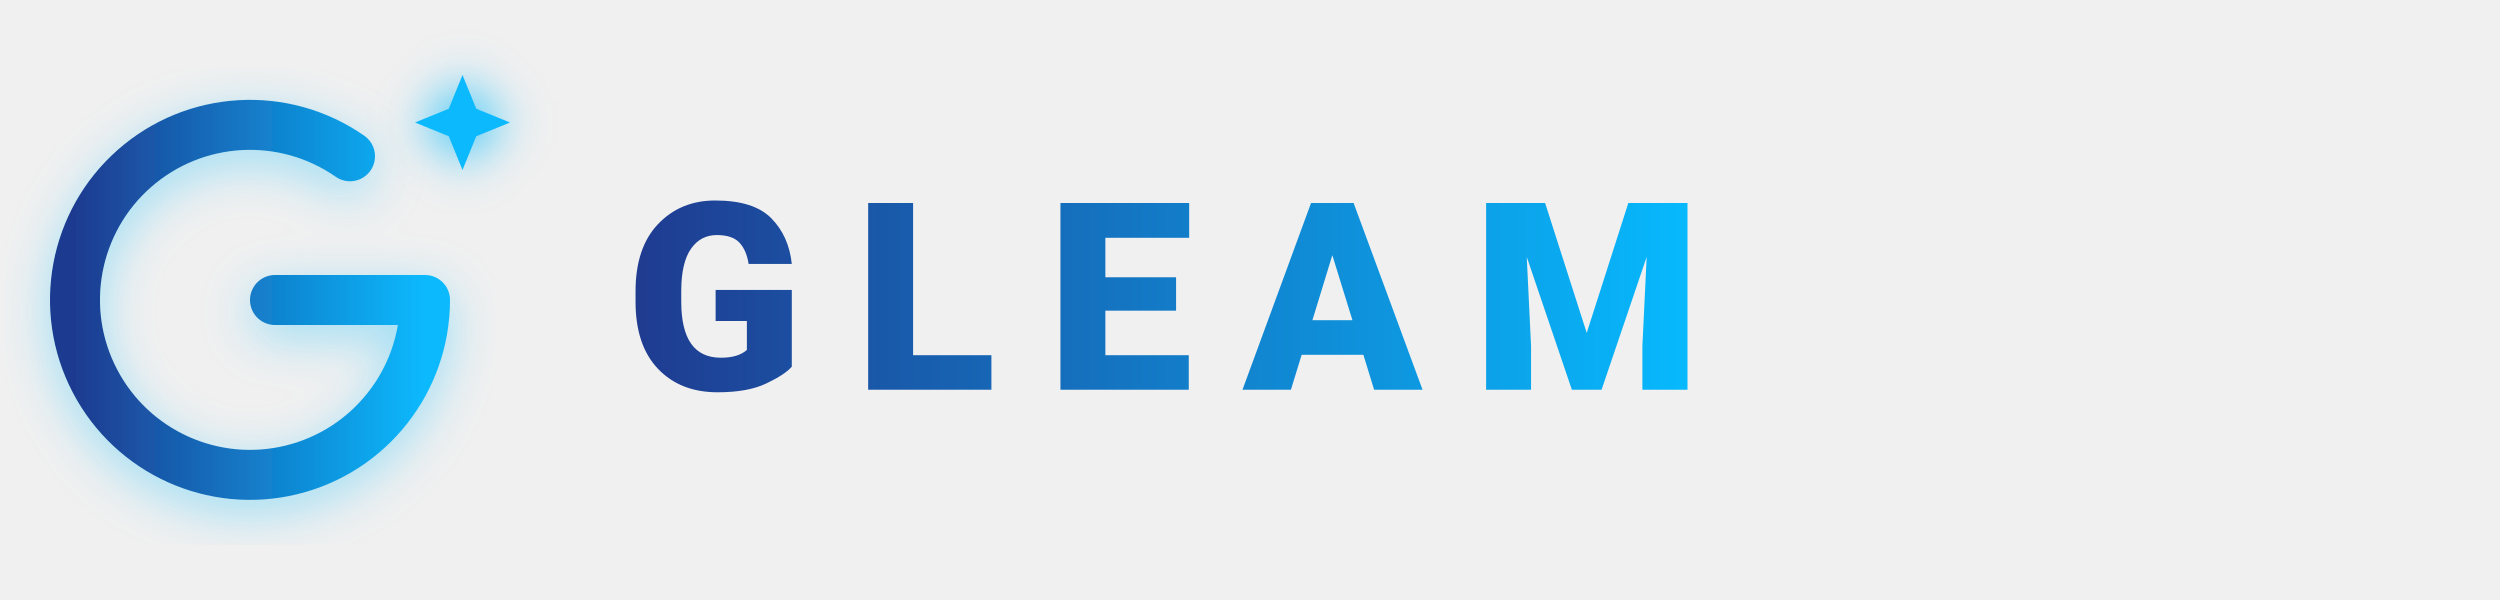
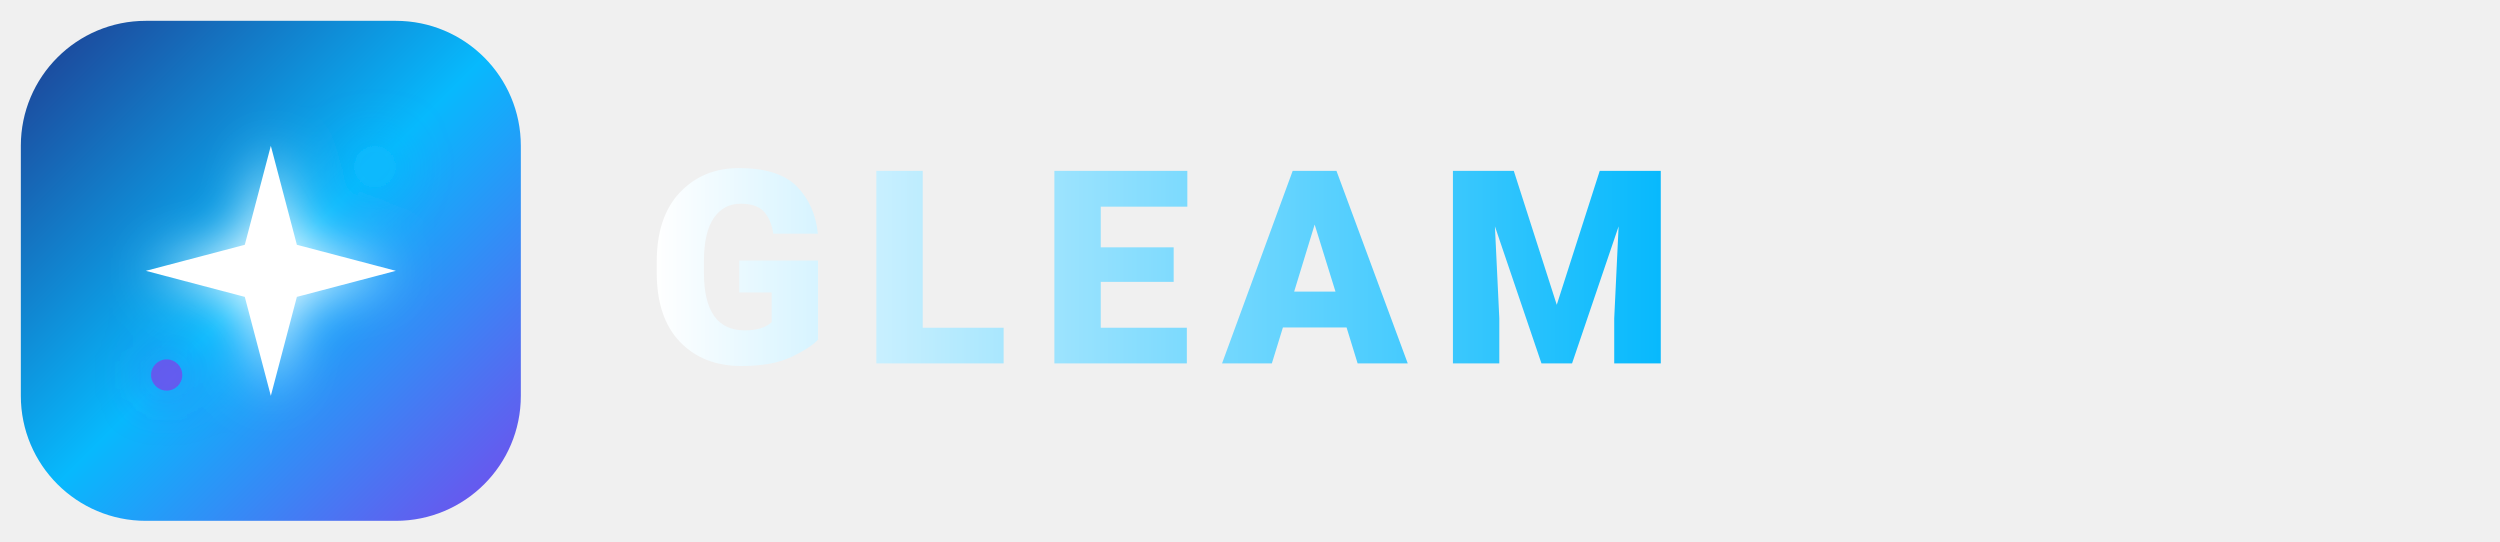
- <svg xmlns="http://www.w3.org/2000/svg" viewBox="0 0 200 48" width="200" height="48" fill="none" role="img" aria-label="Gleam">
+ <svg xmlns="http://www.w3.org/2000/svg" viewBox="0 0 240 52" width="240" height="52" fill="none" role="img" aria-label="Gleam">
  <defs>
-     <linearGradient id="wm-grad-g" x1="6" y1="0" x2="34" y2="0" gradientUnits="userSpaceOnUse">
+     <linearGradient id="iconGrad" x1="0%" y1="0%" x2="100%" y2="100%">
      <stop offset="0%" stop-color="#1f3b90" />
+       <stop offset="50%" stop-color="#07b9fd" />
+       <stop offset="100%" stop-color="#7649ec" />
+     </linearGradient>
+     <linearGradient id="textGrad" x1="0%" y1="0%" x2="100%" y2="0%">
+       <stop offset="0%" stop-color="#ffffff" />
      <stop offset="100%" stop-color="#07b9fd" />
    </linearGradient>
-     <linearGradient id="wm-grad-text" x1="0%" y1="0%" x2="100%" y2="0%">
-       <stop offset="0%" stop-color="#1f3b90" />
-       <stop offset="100%" stop-color="#07b9fd" />
-     </linearGradient>
-     <filter id="wm-glow" x="-100%" y="-100%" width="300%" height="300%">
-       <feGaussianBlur in="SourceGraphic" stdDeviation="2" result="blur" />
+     <filter id="glow" x="-30%" y="-30%" width="160%" height="160%">
+       <feGaussianBlur in="SourceGraphic" stdDeviation="2.5" result="blur" />
      <feMerge>
        <feMergeNode in="blur" />
        <feMergeNode in="SourceGraphic" />
      </feMerge>
    </filter>
-     <filter id="wm-shadow" x="-20%" y="-20%" width="140%" height="140%">
-       <feDropShadow dx="0" dy="1" stdDeviation="2" flood-color="#07b9fd" flood-opacity="0.35" />
-     </filter>
  </defs>
-   <g filter="url(#wm-shadow)">
-     <path d="M 28,12.5 A 14,14 0 1,0 34,24 L 22,24" stroke="url(#wm-grad-g)" stroke-width="4" stroke-linecap="round" stroke-linejoin="round" />
+   <rect x="2" y="2" width="48" height="48" rx="12" fill="url(#iconGrad)" />
+   <g filter="url(#glow)" transform="translate(26, 26)">
+     <path d="M0,-12 L2.5,-2.5 L12,0 L2.5,2.5 L0,12 L-2.5,2.5 L-12,0 L-2.5,-2.5 Z" fill="white" />
+     <circle cx="10" cy="-10" r="2" fill="#07b9fd" opacity="0.9" />
+     <circle cx="-10" cy="10" r="1.5" fill="#7649ec" opacity="0.8" />
  </g>
-   <path d="M 37,6 L 38.1,8.7 L 40.8,9.8 L 38.1,10.9 L 37,13.6 L 35.9,10.9 L 33.2,9.8 L 35.9,8.7 Z" fill="#07b9fd" filter="url(#wm-glow)" />
-   <text x="50" y="24" dominant-baseline="central" font-family="Roboto, -apple-system, BlinkMacSystemFont, 'Segoe UI', Helvetica, Arial, sans-serif" font-size="21" font-weight="900" letter-spacing="4" fill="url(#wm-grad-text)">GLEAM</text>
+   <text x="62" y="26" dominant-baseline="central" font-family="Roboto, -apple-system, BlinkMacSystemFont, sans-serif" font-size="26" font-weight="900" letter-spacing="3" fill="url(#textGrad)">GLEAM</text>
</svg>
